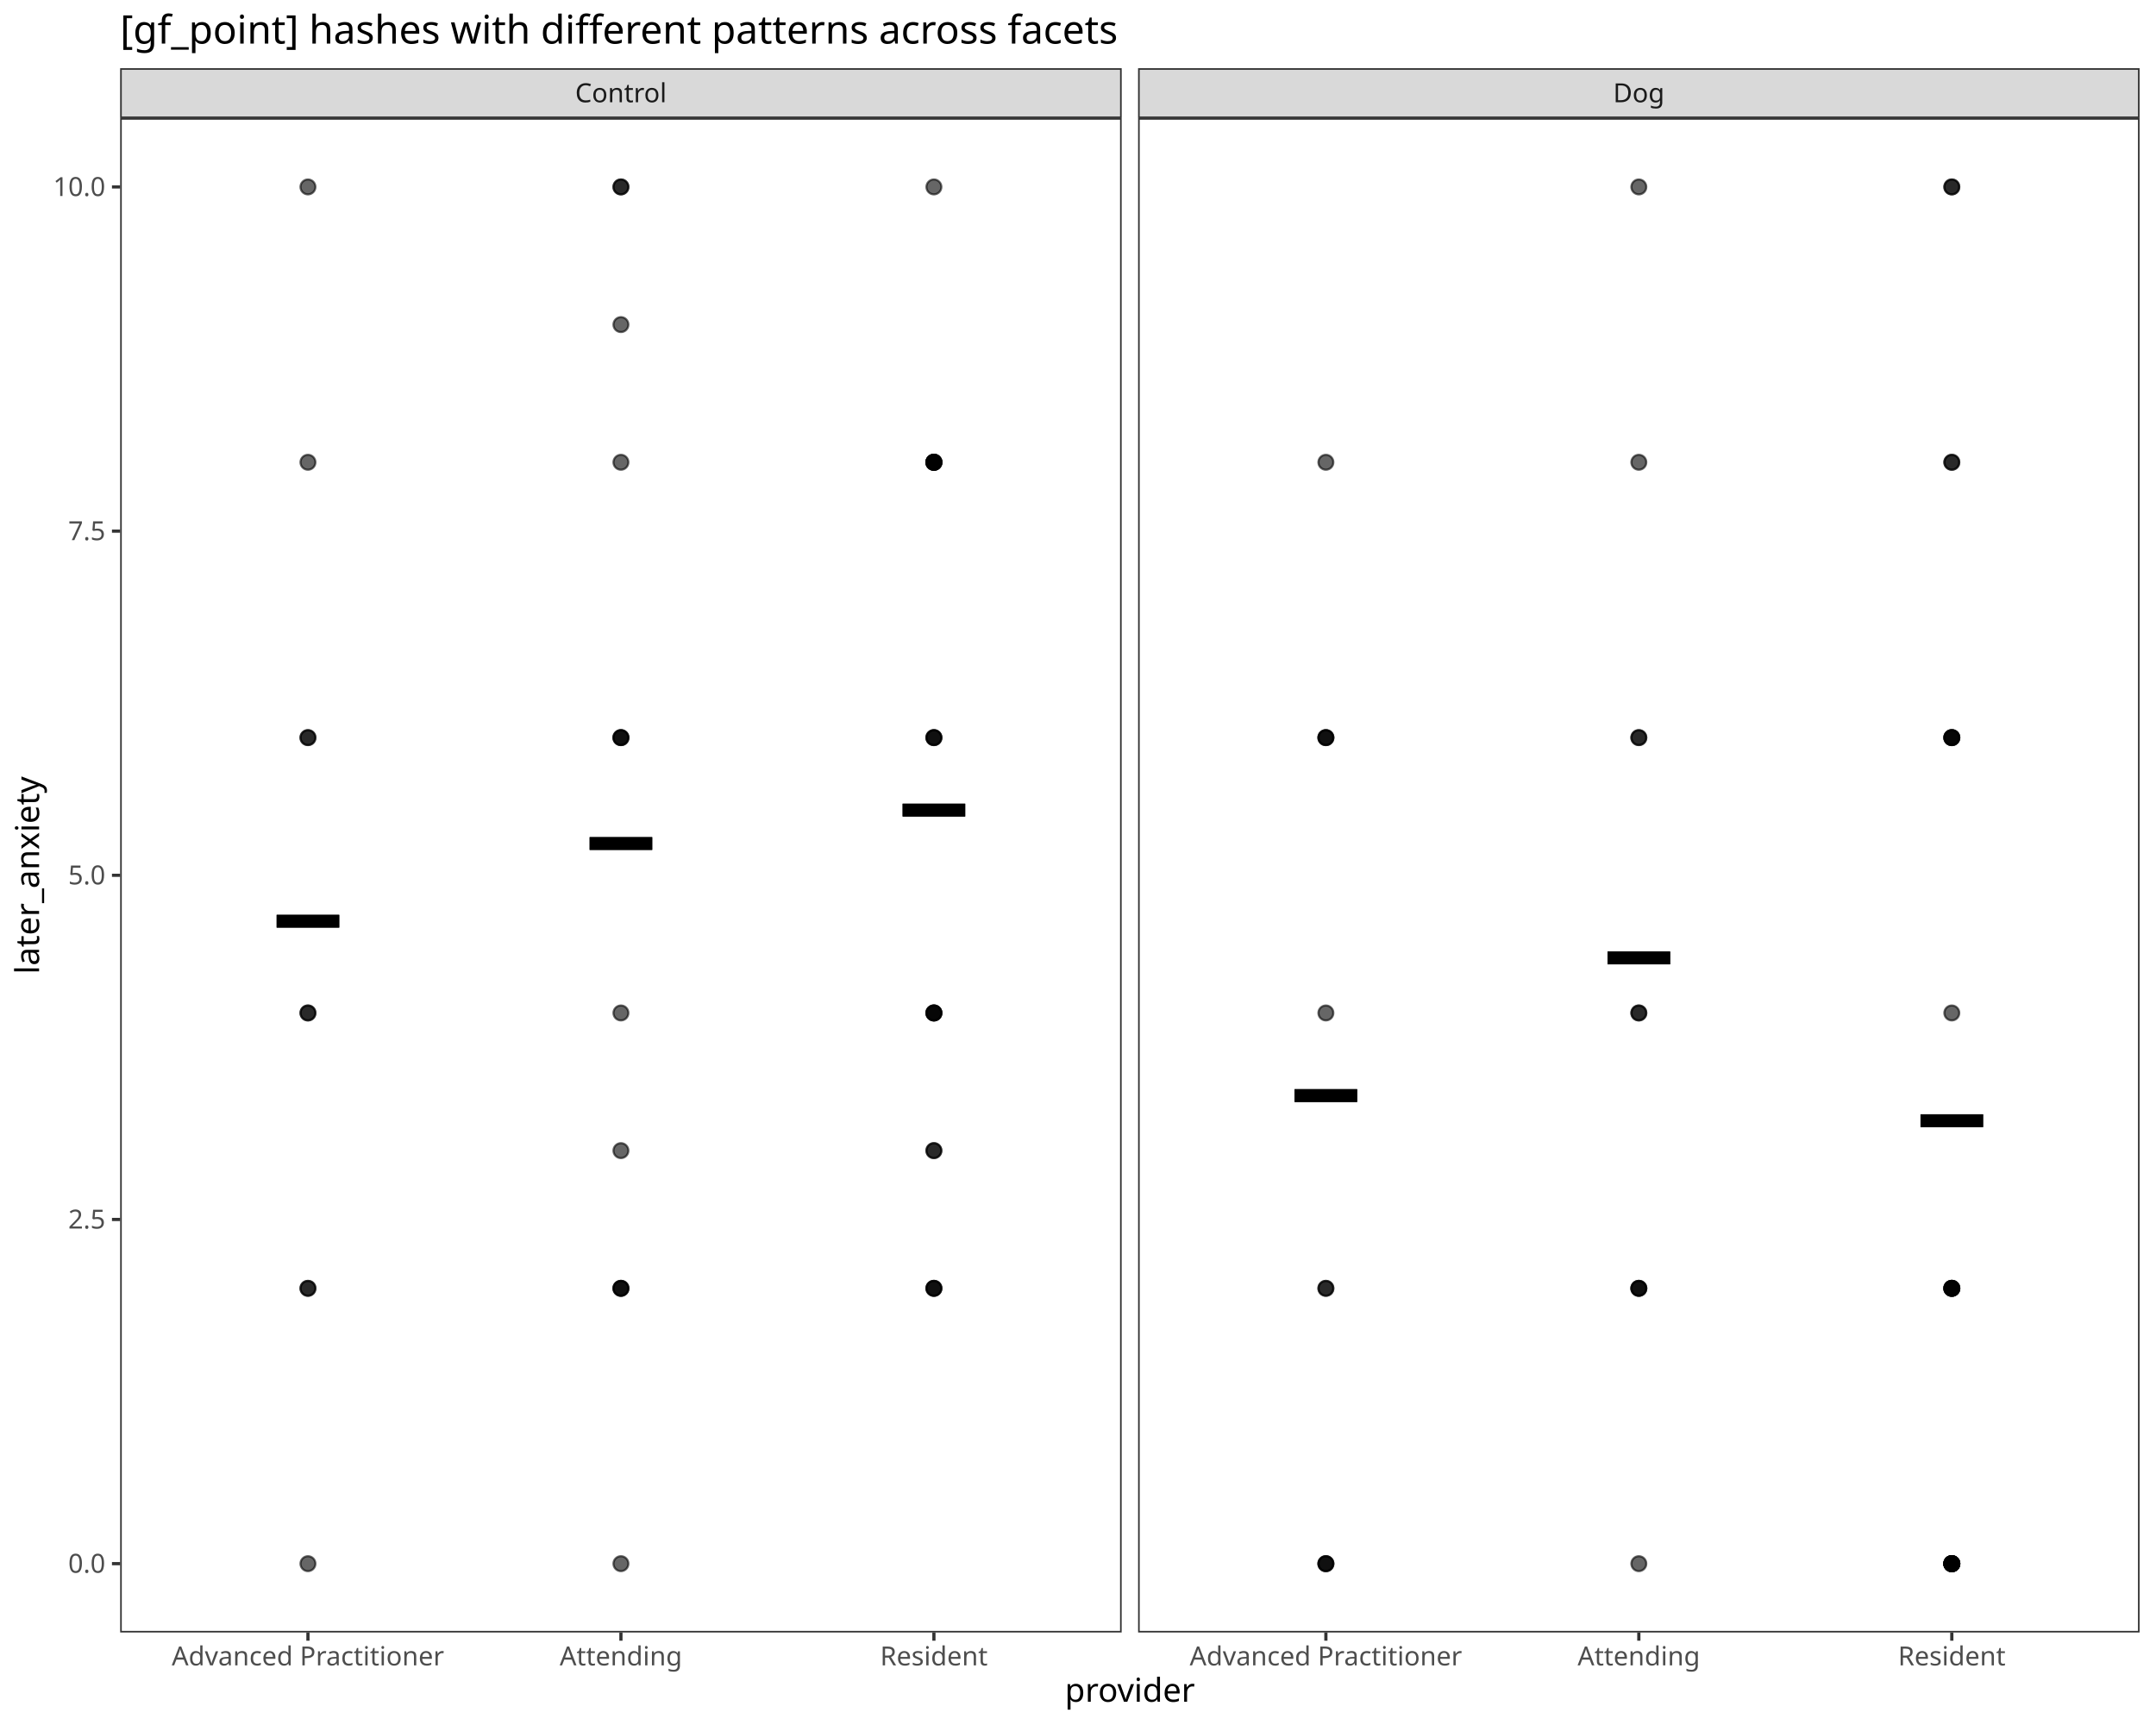
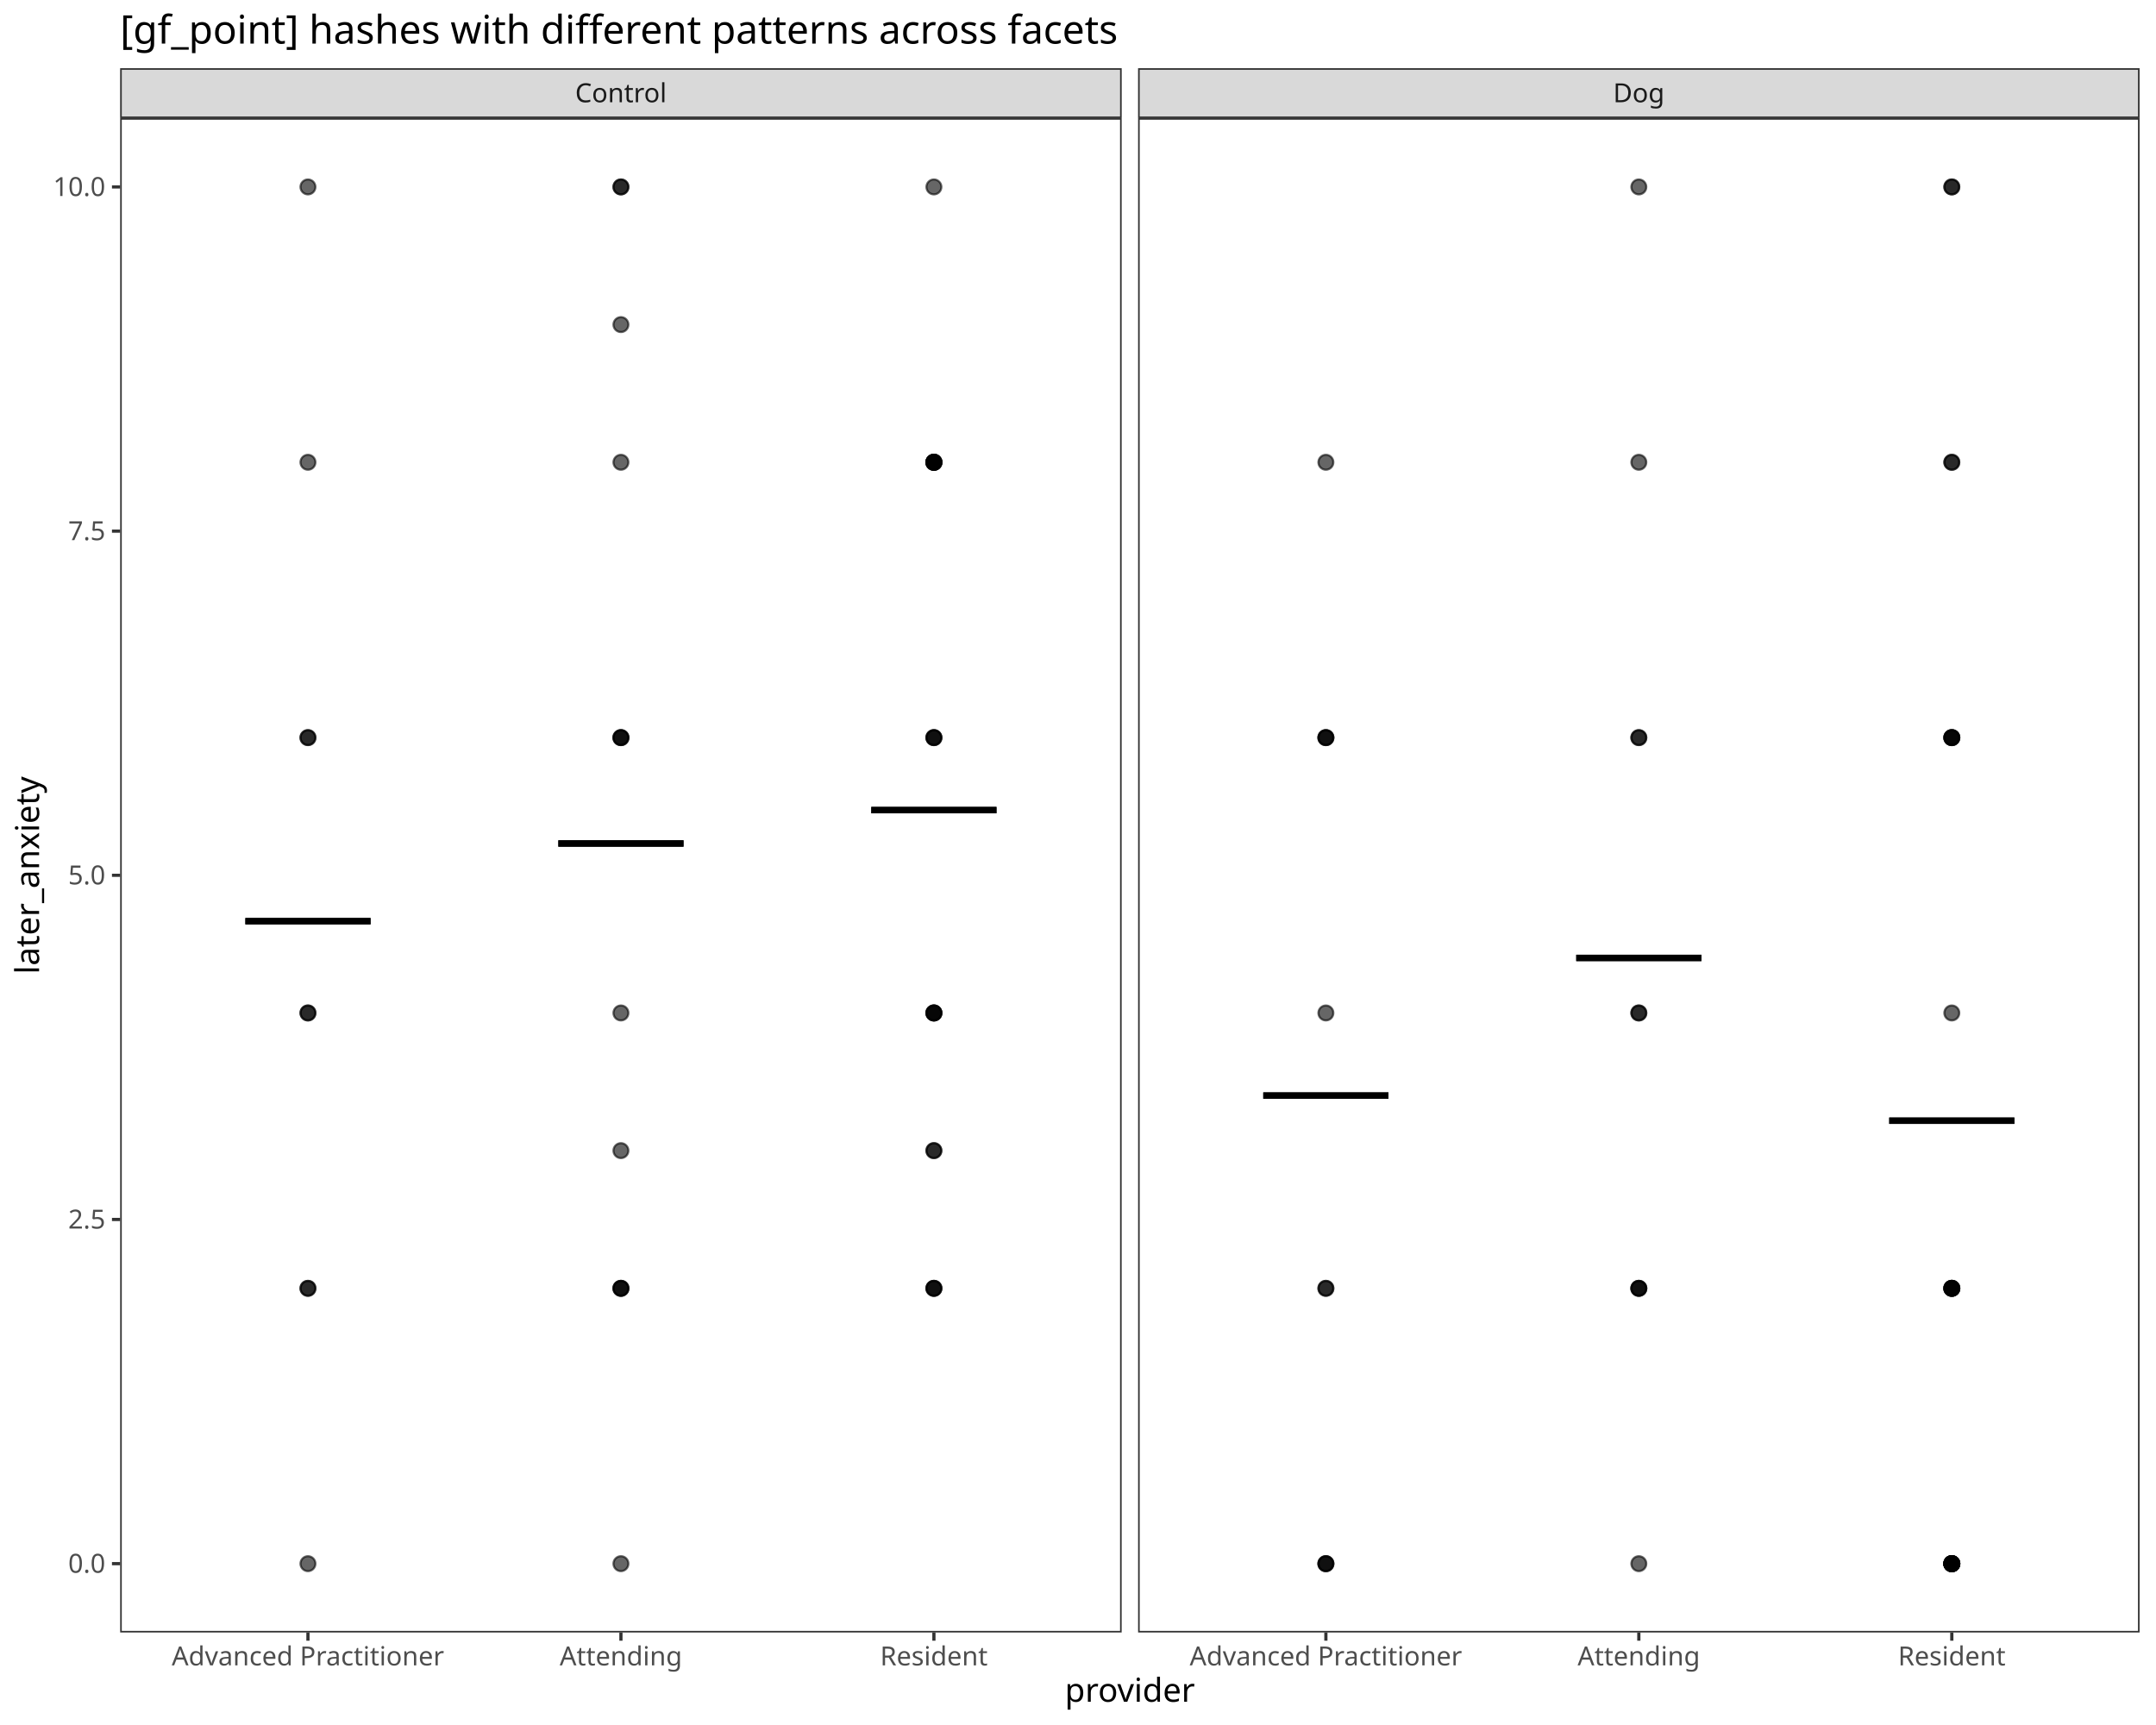
<svg xmlns="http://www.w3.org/2000/svg" class="svglite" data-engine-version="2.0" width="720.00pt" height="576.00pt" viewBox="0 0 720.00 576.00">
  <defs>
    <style type="text/css">
    .svglite line, .svglite polyline, .svglite polygon, .svglite path, .svglite rect, .svglite circle {
      fill: none;
      stroke: #000000;
      stroke-linecap: round;
      stroke-linejoin: round;
      stroke-miterlimit: 10.00;
    }
  </style>
  </defs>
  <rect width="100%" height="100%" style="stroke: none; fill: #FFFFFF;" />
  <defs>
    <clipPath id="cpMC4wMHw3MjAuMDB8MC4wMHw1NzYuMDA=">
      <rect x="0.00" y="0.00" width="720.00" height="576.00" />
    </clipPath>
  </defs>
  <g clip-path="url(#cpMC4wMHw3MjAuMDB8MC4wMHw1NzYuMDA=)">
    <rect x="0.00" y="0.00" width="720.00" height="576.00" style="stroke-width: 1.07; stroke: #FFFFFF; fill: #FFFFFF;" />
  </g>
  <defs>
    <clipPath id="cpNDAuMTN8Mzc0LjU5fDM5LjQzfDU0NS4xMQ==">
      <rect x="40.13" y="39.43" width="334.45" height="505.68" />
    </clipPath>
  </defs>
  <g clip-path="url(#cpNDAuMTN8Mzc0LjU5fDM5LjQzfDU0NS4xMQ==)">
    <rect x="40.13" y="39.43" width="334.45" height="505.68" style="stroke-width: 1.07; stroke: none; fill: #FFFFFF;" />
    <circle cx="207.36" cy="338.24" r="2.49" style="stroke-width: 0.71; stroke: #000000; stroke-opacity: 0.60; fill: #000000; fill-opacity: 0.60;" />
    <circle cx="207.36" cy="384.21" r="2.49" style="stroke-width: 0.71; stroke: #000000; stroke-opacity: 0.60; fill: #000000; fill-opacity: 0.60;" />
    <circle cx="311.88" cy="430.19" r="2.49" style="stroke-width: 0.71; stroke: #000000; stroke-opacity: 0.60; fill: #000000; fill-opacity: 0.60;" />
    <circle cx="311.88" cy="430.19" r="2.49" style="stroke-width: 0.71; stroke: #000000; stroke-opacity: 0.60; fill: #000000; fill-opacity: 0.60;" />
    <circle cx="311.88" cy="338.24" r="2.49" style="stroke-width: 0.71; stroke: #000000; stroke-opacity: 0.60; fill: #000000; fill-opacity: 0.60;" />
    <circle cx="311.88" cy="154.36" r="2.49" style="stroke-width: 0.71; stroke: #000000; stroke-opacity: 0.60; fill: #000000; fill-opacity: 0.60;" />
    <circle cx="207.36" cy="154.36" r="2.49" style="stroke-width: 0.71; stroke: #000000; stroke-opacity: 0.60; fill: #000000; fill-opacity: 0.60;" />
    <circle cx="102.84" cy="62.42" r="2.49" style="stroke-width: 0.71; stroke: #000000; stroke-opacity: 0.60; fill: #000000; fill-opacity: 0.60;" />
    <circle cx="311.88" cy="154.36" r="2.49" style="stroke-width: 0.71; stroke: #000000; stroke-opacity: 0.60; fill: #000000; fill-opacity: 0.60;" />
    <circle cx="102.84" cy="246.30" r="2.49" style="stroke-width: 0.71; stroke: #000000; stroke-opacity: 0.60; fill: #000000; fill-opacity: 0.60;" />
    <circle cx="207.36" cy="246.30" r="2.49" style="stroke-width: 0.71; stroke: #000000; stroke-opacity: 0.60; fill: #000000; fill-opacity: 0.60;" />
    <circle cx="207.36" cy="108.39" r="2.49" style="stroke-width: 0.71; stroke: #000000; stroke-opacity: 0.60; fill: #000000; fill-opacity: 0.60;" />
    <circle cx="207.36" cy="430.19" r="2.49" style="stroke-width: 0.71; stroke: #000000; stroke-opacity: 0.60; fill: #000000; fill-opacity: 0.60;" />
    <circle cx="311.88" cy="154.36" r="2.49" style="stroke-width: 0.71; stroke: #000000; stroke-opacity: 0.60; fill: #000000; fill-opacity: 0.60;" />
    <circle cx="102.84" cy="430.19" r="2.49" style="stroke-width: 0.71; stroke: #000000; stroke-opacity: 0.60; fill: #000000; fill-opacity: 0.60;" />
    <circle cx="311.88" cy="154.36" r="2.49" style="stroke-width: 0.71; stroke: #000000; stroke-opacity: 0.60; fill: #000000; fill-opacity: 0.60;" />
    <circle cx="311.88" cy="430.19" r="2.49" style="stroke-width: 0.71; stroke: #000000; stroke-opacity: 0.60; fill: #000000; fill-opacity: 0.60;" />
    <circle cx="311.88" cy="246.30" r="2.49" style="stroke-width: 0.71; stroke: #000000; stroke-opacity: 0.60; fill: #000000; fill-opacity: 0.60;" />
    <circle cx="311.88" cy="338.24" r="2.49" style="stroke-width: 0.71; stroke: #000000; stroke-opacity: 0.60; fill: #000000; fill-opacity: 0.60;" />
    <circle cx="207.36" cy="246.30" r="2.49" style="stroke-width: 0.71; stroke: #000000; stroke-opacity: 0.60; fill: #000000; fill-opacity: 0.60;" />
    <circle cx="311.88" cy="384.21" r="2.49" style="stroke-width: 0.71; stroke: #000000; stroke-opacity: 0.60; fill: #000000; fill-opacity: 0.60;" />
    <circle cx="102.84" cy="246.30" r="2.49" style="stroke-width: 0.71; stroke: #000000; stroke-opacity: 0.60; fill: #000000; fill-opacity: 0.60;" />
    <circle cx="102.84" cy="522.13" r="2.49" style="stroke-width: 0.71; stroke: #000000; stroke-opacity: 0.60; fill: #000000; fill-opacity: 0.60;" />
    <circle cx="207.36" cy="62.42" r="2.49" style="stroke-width: 0.71; stroke: #000000; stroke-opacity: 0.60; fill: #000000; fill-opacity: 0.60;" />
    <circle cx="207.36" cy="522.13" r="2.49" style="stroke-width: 0.71; stroke: #000000; stroke-opacity: 0.60; fill: #000000; fill-opacity: 0.60;" />
    <circle cx="311.88" cy="62.42" r="2.49" style="stroke-width: 0.71; stroke: #000000; stroke-opacity: 0.60; fill: #000000; fill-opacity: 0.60;" />
    <circle cx="207.36" cy="62.42" r="2.49" style="stroke-width: 0.71; stroke: #000000; stroke-opacity: 0.60; fill: #000000; fill-opacity: 0.60;" />
    <circle cx="102.84" cy="338.24" r="2.49" style="stroke-width: 0.71; stroke: #000000; stroke-opacity: 0.60; fill: #000000; fill-opacity: 0.60;" />
    <circle cx="311.88" cy="154.36" r="2.49" style="stroke-width: 0.71; stroke: #000000; stroke-opacity: 0.60; fill: #000000; fill-opacity: 0.60;" />
    <circle cx="311.88" cy="154.36" r="2.49" style="stroke-width: 0.71; stroke: #000000; stroke-opacity: 0.60; fill: #000000; fill-opacity: 0.60;" />
    <circle cx="311.88" cy="384.21" r="2.49" style="stroke-width: 0.71; stroke: #000000; stroke-opacity: 0.60; fill: #000000; fill-opacity: 0.60;" />
    <circle cx="102.84" cy="154.36" r="2.49" style="stroke-width: 0.71; stroke: #000000; stroke-opacity: 0.60; fill: #000000; fill-opacity: 0.60;" />
    <circle cx="102.84" cy="338.24" r="2.49" style="stroke-width: 0.71; stroke: #000000; stroke-opacity: 0.60; fill: #000000; fill-opacity: 0.60;" />
    <circle cx="311.88" cy="338.24" r="2.49" style="stroke-width: 0.71; stroke: #000000; stroke-opacity: 0.60; fill: #000000; fill-opacity: 0.60;" />
    <circle cx="311.88" cy="338.24" r="2.49" style="stroke-width: 0.71; stroke: #000000; stroke-opacity: 0.60; fill: #000000; fill-opacity: 0.60;" />
    <circle cx="207.36" cy="430.19" r="2.49" style="stroke-width: 0.71; stroke: #000000; stroke-opacity: 0.60; fill: #000000; fill-opacity: 0.60;" />
    <circle cx="311.88" cy="246.30" r="2.49" style="stroke-width: 0.71; stroke: #000000; stroke-opacity: 0.60; fill: #000000; fill-opacity: 0.60;" />
    <circle cx="311.88" cy="246.30" r="2.49" style="stroke-width: 0.71; stroke: #000000; stroke-opacity: 0.60; fill: #000000; fill-opacity: 0.60;" />
    <circle cx="207.36" cy="430.19" r="2.49" style="stroke-width: 0.71; stroke: #000000; stroke-opacity: 0.60; fill: #000000; fill-opacity: 0.60;" />
    <circle cx="207.36" cy="246.30" r="2.49" style="stroke-width: 0.71; stroke: #000000; stroke-opacity: 0.60; fill: #000000; fill-opacity: 0.60;" />
    <circle cx="102.84" cy="430.19" r="2.49" style="stroke-width: 0.71; stroke: #000000; stroke-opacity: 0.60; fill: #000000; fill-opacity: 0.60;" />
-     <polyline points="92.39,307.60 113.29,307.60 " style="stroke-width: 4.27; stroke-linecap: butt;" />
-     <polyline points="102.84,307.60 102.84,307.60 " style="stroke-width: 4.27; stroke-linecap: butt;" />
-     <polyline points="92.39,307.60 113.29,307.60 " style="stroke-width: 4.27; stroke-linecap: butt;" />
-     <polyline points="196.91,281.66 217.81,281.66 " style="stroke-width: 4.27; stroke-linecap: butt;" />
-     <polyline points="207.36,281.66 207.36,281.66 " style="stroke-width: 4.27; stroke-linecap: butt;" />
-     <polyline points="196.91,281.66 217.81,281.66 " style="stroke-width: 4.27; stroke-linecap: butt;" />
-     <polyline points="301.43,270.50 322.33,270.50 " style="stroke-width: 4.27; stroke-linecap: butt;" />
-     <polyline points="311.88,270.50 311.88,270.50 " style="stroke-width: 4.27; stroke-linecap: butt;" />
-     <polyline points="301.43,270.50 322.33,270.50 " style="stroke-width: 4.27; stroke-linecap: butt;" />
+     <polyline points="81.94,307.60 123.75,307.60 " style="stroke-width: 2.13; stroke-linecap: butt;" />
+     <polyline points="102.84,307.60 102.84,307.60 " style="stroke-width: 2.13; stroke-linecap: butt;" />
+     <polyline points="81.94,307.60 123.75,307.60 " style="stroke-width: 2.13; stroke-linecap: butt;" />
+     <polyline points="186.46,281.66 228.26,281.66 " style="stroke-width: 2.13; stroke-linecap: butt;" />
+     <polyline points="207.36,281.66 207.36,281.66 " style="stroke-width: 2.13; stroke-linecap: butt;" />
+     <polyline points="186.46,281.66 228.26,281.66 " style="stroke-width: 2.13; stroke-linecap: butt;" />
+     <polyline points="290.97,270.50 332.78,270.50 " style="stroke-width: 2.13; stroke-linecap: butt;" />
+     <polyline points="311.88,270.50 311.88,270.50 " style="stroke-width: 2.13; stroke-linecap: butt;" />
+     <polyline points="290.97,270.50 332.78,270.50 " style="stroke-width: 2.13; stroke-linecap: butt;" />
    <rect x="40.13" y="39.43" width="334.45" height="505.68" style="stroke-width: 1.07; stroke: #333333;" />
  </g>
  <g clip-path="url(#cpMC4wMHw3MjAuMDB8MC4wMHw1NzYuMDA=)">
</g>
  <defs>
    <clipPath id="cpMzgwLjA3fDcxNC41MnwzOS40M3w1NDUuMTE=">
      <rect x="380.07" y="39.43" width="334.45" height="505.68" />
    </clipPath>
  </defs>
  <g clip-path="url(#cpMzgwLjA3fDcxNC41MnwzOS40M3w1NDUuMTE=)">
    <rect x="380.07" y="39.43" width="334.45" height="505.68" style="stroke-width: 1.07; stroke: none; fill: #FFFFFF;" />
    <circle cx="442.78" cy="246.30" r="2.49" style="stroke-width: 0.71; stroke: #000000; stroke-opacity: 0.60; fill: #000000; fill-opacity: 0.60;" />
    <circle cx="547.29" cy="430.19" r="2.49" style="stroke-width: 0.71; stroke: #000000; stroke-opacity: 0.60; fill: #000000; fill-opacity: 0.60;" />
    <circle cx="547.29" cy="246.30" r="2.49" style="stroke-width: 0.71; stroke: #000000; stroke-opacity: 0.60; fill: #000000; fill-opacity: 0.60;" />
    <circle cx="651.81" cy="522.13" r="2.49" style="stroke-width: 0.71; stroke: #000000; stroke-opacity: 0.60; fill: #000000; fill-opacity: 0.60;" />
    <circle cx="547.29" cy="62.42" r="2.49" style="stroke-width: 0.71; stroke: #000000; stroke-opacity: 0.60; fill: #000000; fill-opacity: 0.60;" />
    <circle cx="651.81" cy="522.13" r="2.49" style="stroke-width: 0.71; stroke: #000000; stroke-opacity: 0.60; fill: #000000; fill-opacity: 0.60;" />
    <circle cx="651.81" cy="430.19" r="2.49" style="stroke-width: 0.71; stroke: #000000; stroke-opacity: 0.60; fill: #000000; fill-opacity: 0.60;" />
    <circle cx="442.78" cy="246.30" r="2.49" style="stroke-width: 0.71; stroke: #000000; stroke-opacity: 0.60; fill: #000000; fill-opacity: 0.60;" />
    <circle cx="651.81" cy="246.30" r="2.49" style="stroke-width: 0.71; stroke: #000000; stroke-opacity: 0.60; fill: #000000; fill-opacity: 0.60;" />
    <circle cx="547.29" cy="154.36" r="2.49" style="stroke-width: 0.71; stroke: #000000; stroke-opacity: 0.60; fill: #000000; fill-opacity: 0.60;" />
    <circle cx="651.81" cy="522.13" r="2.49" style="stroke-width: 0.71; stroke: #000000; stroke-opacity: 0.60; fill: #000000; fill-opacity: 0.60;" />
    <circle cx="442.78" cy="246.30" r="2.49" style="stroke-width: 0.71; stroke: #000000; stroke-opacity: 0.60; fill: #000000; fill-opacity: 0.60;" />
    <circle cx="547.29" cy="522.13" r="2.49" style="stroke-width: 0.71; stroke: #000000; stroke-opacity: 0.60; fill: #000000; fill-opacity: 0.60;" />
    <circle cx="442.78" cy="522.13" r="2.49" style="stroke-width: 0.71; stroke: #000000; stroke-opacity: 0.60; fill: #000000; fill-opacity: 0.60;" />
    <circle cx="547.29" cy="430.19" r="2.49" style="stroke-width: 0.71; stroke: #000000; stroke-opacity: 0.60; fill: #000000; fill-opacity: 0.60;" />
    <circle cx="651.81" cy="430.19" r="2.49" style="stroke-width: 0.71; stroke: #000000; stroke-opacity: 0.60; fill: #000000; fill-opacity: 0.60;" />
    <circle cx="651.81" cy="522.13" r="2.49" style="stroke-width: 0.71; stroke: #000000; stroke-opacity: 0.60; fill: #000000; fill-opacity: 0.60;" />
    <circle cx="651.81" cy="522.13" r="2.49" style="stroke-width: 0.71; stroke: #000000; stroke-opacity: 0.60; fill: #000000; fill-opacity: 0.60;" />
    <circle cx="442.78" cy="430.19" r="2.49" style="stroke-width: 0.71; stroke: #000000; stroke-opacity: 0.60; fill: #000000; fill-opacity: 0.60;" />
    <circle cx="651.81" cy="522.13" r="2.49" style="stroke-width: 0.71; stroke: #000000; stroke-opacity: 0.60; fill: #000000; fill-opacity: 0.60;" />
    <circle cx="651.81" cy="522.13" r="2.49" style="stroke-width: 0.71; stroke: #000000; stroke-opacity: 0.60; fill: #000000; fill-opacity: 0.60;" />
    <circle cx="651.81" cy="430.19" r="2.49" style="stroke-width: 0.71; stroke: #000000; stroke-opacity: 0.60; fill: #000000; fill-opacity: 0.60;" />
    <circle cx="547.29" cy="338.24" r="2.49" style="stroke-width: 0.71; stroke: #000000; stroke-opacity: 0.60; fill: #000000; fill-opacity: 0.60;" />
    <circle cx="442.78" cy="522.13" r="2.49" style="stroke-width: 0.71; stroke: #000000; stroke-opacity: 0.60; fill: #000000; fill-opacity: 0.60;" />
    <circle cx="547.29" cy="246.30" r="2.49" style="stroke-width: 0.71; stroke: #000000; stroke-opacity: 0.60; fill: #000000; fill-opacity: 0.60;" />
    <circle cx="651.81" cy="246.30" r="2.49" style="stroke-width: 0.71; stroke: #000000; stroke-opacity: 0.60; fill: #000000; fill-opacity: 0.60;" />
    <circle cx="442.78" cy="430.19" r="2.49" style="stroke-width: 0.71; stroke: #000000; stroke-opacity: 0.60; fill: #000000; fill-opacity: 0.60;" />
    <circle cx="651.81" cy="62.42" r="2.49" style="stroke-width: 0.71; stroke: #000000; stroke-opacity: 0.60; fill: #000000; fill-opacity: 0.60;" />
    <circle cx="651.81" cy="62.42" r="2.49" style="stroke-width: 0.71; stroke: #000000; stroke-opacity: 0.60; fill: #000000; fill-opacity: 0.60;" />
    <circle cx="442.78" cy="522.13" r="2.49" style="stroke-width: 0.71; stroke: #000000; stroke-opacity: 0.60; fill: #000000; fill-opacity: 0.60;" />
    <circle cx="651.81" cy="522.13" r="2.49" style="stroke-width: 0.71; stroke: #000000; stroke-opacity: 0.60; fill: #000000; fill-opacity: 0.60;" />
    <circle cx="651.81" cy="430.19" r="2.49" style="stroke-width: 0.71; stroke: #000000; stroke-opacity: 0.60; fill: #000000; fill-opacity: 0.60;" />
    <circle cx="651.81" cy="522.13" r="2.49" style="stroke-width: 0.71; stroke: #000000; stroke-opacity: 0.60; fill: #000000; fill-opacity: 0.60;" />
    <circle cx="651.81" cy="246.30" r="2.49" style="stroke-width: 0.71; stroke: #000000; stroke-opacity: 0.60; fill: #000000; fill-opacity: 0.60;" />
    <circle cx="442.78" cy="154.36" r="2.49" style="stroke-width: 0.71; stroke: #000000; stroke-opacity: 0.60; fill: #000000; fill-opacity: 0.60;" />
    <circle cx="547.29" cy="430.19" r="2.49" style="stroke-width: 0.71; stroke: #000000; stroke-opacity: 0.60; fill: #000000; fill-opacity: 0.60;" />
    <circle cx="651.81" cy="246.30" r="2.49" style="stroke-width: 0.71; stroke: #000000; stroke-opacity: 0.60; fill: #000000; fill-opacity: 0.60;" />
    <circle cx="651.81" cy="338.24" r="2.49" style="stroke-width: 0.71; stroke: #000000; stroke-opacity: 0.60; fill: #000000; fill-opacity: 0.60;" />
    <circle cx="651.81" cy="154.36" r="2.49" style="stroke-width: 0.71; stroke: #000000; stroke-opacity: 0.60; fill: #000000; fill-opacity: 0.60;" />
    <circle cx="651.81" cy="154.36" r="2.49" style="stroke-width: 0.71; stroke: #000000; stroke-opacity: 0.60; fill: #000000; fill-opacity: 0.60;" />
    <circle cx="442.78" cy="338.24" r="2.49" style="stroke-width: 0.71; stroke: #000000; stroke-opacity: 0.60; fill: #000000; fill-opacity: 0.60;" />
    <circle cx="547.29" cy="338.24" r="2.49" style="stroke-width: 0.71; stroke: #000000; stroke-opacity: 0.60; fill: #000000; fill-opacity: 0.60;" />
    <circle cx="651.81" cy="430.19" r="2.49" style="stroke-width: 0.71; stroke: #000000; stroke-opacity: 0.60; fill: #000000; fill-opacity: 0.60;" />
-     <polyline points="432.32,365.83 453.23,365.83 " style="stroke-width: 4.27; stroke-linecap: butt;" />
-     <polyline points="442.78,365.83 442.78,365.83 " style="stroke-width: 4.27; stroke-linecap: butt;" />
-     <polyline points="432.32,365.83 453.23,365.83 " style="stroke-width: 4.27; stroke-linecap: butt;" />
-     <polyline points="536.84,319.86 557.75,319.86 " style="stroke-width: 4.27; stroke-linecap: butt;" />
-     <polyline points="547.29,319.86 547.29,319.86 " style="stroke-width: 4.27; stroke-linecap: butt;" />
-     <polyline points="536.84,319.86 557.75,319.86 " style="stroke-width: 4.27; stroke-linecap: butt;" />
-     <polyline points="641.36,374.22 662.26,374.22 " style="stroke-width: 4.27; stroke-linecap: butt;" />
-     <polyline points="651.81,374.22 651.81,374.22 " style="stroke-width: 4.27; stroke-linecap: butt;" />
-     <polyline points="641.36,374.22 662.26,374.22 " style="stroke-width: 4.27; stroke-linecap: butt;" />
+     <polyline points="421.87,365.83 463.68,365.83 " style="stroke-width: 2.13; stroke-linecap: butt;" />
+     <polyline points="442.78,365.83 442.78,365.83 " style="stroke-width: 2.13; stroke-linecap: butt;" />
+     <polyline points="421.87,365.83 463.68,365.83 " style="stroke-width: 2.13; stroke-linecap: butt;" />
+     <polyline points="526.39,319.86 568.20,319.86 " style="stroke-width: 2.13; stroke-linecap: butt;" />
+     <polyline points="547.29,319.86 547.29,319.86 " style="stroke-width: 2.13; stroke-linecap: butt;" />
+     <polyline points="526.39,319.86 568.20,319.86 " style="stroke-width: 2.13; stroke-linecap: butt;" />
+     <polyline points="630.91,374.22 672.71,374.22 " style="stroke-width: 2.13; stroke-linecap: butt;" />
+     <polyline points="651.81,374.22 651.81,374.22 " style="stroke-width: 2.13; stroke-linecap: butt;" />
+     <polyline points="630.91,374.22 672.71,374.22 " style="stroke-width: 2.13; stroke-linecap: butt;" />
    <rect x="380.07" y="39.43" width="334.45" height="505.68" style="stroke-width: 1.07; stroke: #333333;" />
  </g>
  <g clip-path="url(#cpMC4wMHw3MjAuMDB8MC4wMHw1NzYuMDA=)">
</g>
  <defs>
    <clipPath id="cpNDAuMTN8Mzc0LjU5fDIyLjc4fDM5LjQz">
      <rect x="40.13" y="22.78" width="334.45" height="16.65" />
    </clipPath>
  </defs>
  <g clip-path="url(#cpNDAuMTN8Mzc0LjU5fDIyLjc4fDM5LjQz)">
    <rect x="40.13" y="22.78" width="334.45" height="16.65" style="stroke-width: 1.07; stroke: #333333; fill: #D9D9D9;" />
    <text x="207.36" y="34.14" text-anchor="middle" style="font-size: 8.80px; fill: #1A1A1A; font-family: sans;" textLength="28.37px" lengthAdjust="spacingAndGlyphs">Control</text>
  </g>
  <g clip-path="url(#cpMC4wMHw3MjAuMDB8MC4wMHw1NzYuMDA=)">
</g>
  <defs>
    <clipPath id="cpMzgwLjA3fDcxNC41MnwyMi43OHwzOS40Mw==">
      <rect x="380.07" y="22.78" width="334.45" height="16.65" />
    </clipPath>
  </defs>
  <g clip-path="url(#cpMzgwLjA3fDcxNC41MnwyMi43OHwzOS40Mw==)">
    <rect x="380.07" y="22.78" width="334.45" height="16.65" style="stroke-width: 1.07; stroke: #333333; fill: #D9D9D9;" />
    <text x="547.29" y="34.14" text-anchor="middle" style="font-size: 8.80px; fill: #1A1A1A; font-family: sans;" textLength="16.15px" lengthAdjust="spacingAndGlyphs">Dog</text>
  </g>
  <g clip-path="url(#cpMC4wMHw3MjAuMDB8MC4wMHw1NzYuMDA=)">
    <polyline points="102.84,547.85 102.84,545.11 " style="stroke-width: 1.07; stroke: #333333; stroke-linecap: butt;" />
    <polyline points="207.36,547.85 207.36,545.11 " style="stroke-width: 1.07; stroke: #333333; stroke-linecap: butt;" />
    <polyline points="311.88,547.85 311.88,545.11 " style="stroke-width: 1.07; stroke: #333333; stroke-linecap: butt;" />
    <text x="102.84" y="556.10" text-anchor="middle" style="font-size: 8.80px; fill: #4D4D4D; font-family: sans;" textLength="86.11px" lengthAdjust="spacingAndGlyphs">Advanced Practitioner</text>
    <text x="207.36" y="556.10" text-anchor="middle" style="font-size: 8.80px; fill: #4D4D4D; font-family: sans;" textLength="37.19px" lengthAdjust="spacingAndGlyphs">Attending</text>
    <text x="311.88" y="556.10" text-anchor="middle" style="font-size: 8.80px; fill: #4D4D4D; font-family: sans;" textLength="34.74px" lengthAdjust="spacingAndGlyphs">Resident</text>
    <polyline points="442.78,547.85 442.78,545.11 " style="stroke-width: 1.07; stroke: #333333; stroke-linecap: butt;" />
    <polyline points="547.29,547.85 547.29,545.11 " style="stroke-width: 1.07; stroke: #333333; stroke-linecap: butt;" />
    <polyline points="651.81,547.85 651.81,545.11 " style="stroke-width: 1.07; stroke: #333333; stroke-linecap: butt;" />
    <text x="442.78" y="556.10" text-anchor="middle" style="font-size: 8.80px; fill: #4D4D4D; font-family: sans;" textLength="86.11px" lengthAdjust="spacingAndGlyphs">Advanced Practitioner</text>
    <text x="547.29" y="556.10" text-anchor="middle" style="font-size: 8.80px; fill: #4D4D4D; font-family: sans;" textLength="37.19px" lengthAdjust="spacingAndGlyphs">Attending</text>
    <text x="651.81" y="556.10" text-anchor="middle" style="font-size: 8.80px; fill: #4D4D4D; font-family: sans;" textLength="34.74px" lengthAdjust="spacingAndGlyphs">Resident</text>
    <text x="35.20" y="525.16" text-anchor="end" style="font-size: 8.80px; fill: #4D4D4D; font-family: sans;" textLength="12.23px" lengthAdjust="spacingAndGlyphs">0.0</text>
    <text x="35.20" y="410.23" text-anchor="end" style="font-size: 8.80px; fill: #4D4D4D; font-family: sans;" textLength="12.23px" lengthAdjust="spacingAndGlyphs">2.5</text>
    <text x="35.20" y="295.30" text-anchor="end" style="font-size: 8.80px; fill: #4D4D4D; font-family: sans;" textLength="12.23px" lengthAdjust="spacingAndGlyphs">5.0</text>
    <text x="35.20" y="180.37" text-anchor="end" style="font-size: 8.80px; fill: #4D4D4D; font-family: sans;" textLength="12.23px" lengthAdjust="spacingAndGlyphs">7.5</text>
    <text x="35.20" y="65.45" text-anchor="end" style="font-size: 8.80px; fill: #4D4D4D; font-family: sans;" textLength="17.13px" lengthAdjust="spacingAndGlyphs">10.0</text>
    <polyline points="37.39,522.13 40.13,522.13 " style="stroke-width: 1.07; stroke: #333333; stroke-linecap: butt;" />
    <polyline points="37.39,407.20 40.13,407.20 " style="stroke-width: 1.07; stroke: #333333; stroke-linecap: butt;" />
    <polyline points="37.39,292.27 40.13,292.27 " style="stroke-width: 1.07; stroke: #333333; stroke-linecap: butt;" />
    <polyline points="37.39,177.35 40.13,177.35 " style="stroke-width: 1.07; stroke: #333333; stroke-linecap: butt;" />
    <polyline points="37.39,62.42 40.13,62.42 " style="stroke-width: 1.07; stroke: #333333; stroke-linecap: butt;" />
    <text x="377.33" y="568.24" text-anchor="middle" style="font-size: 11.00px; font-family: sans;" textLength="39.75px" lengthAdjust="spacingAndGlyphs">provider</text>
    <text transform="translate(13.05,292.27) rotate(-90)" text-anchor="middle" style="font-size: 11.00px; font-family: sans;" textLength="62.38px" lengthAdjust="spacingAndGlyphs">later_anxiety</text>
    <text x="40.13" y="14.56" style="font-size: 13.20px; font-family: sans;" textLength="311.88px" lengthAdjust="spacingAndGlyphs">[gf_point] hashes with different patterns across facets</text>
  </g>
</svg>
